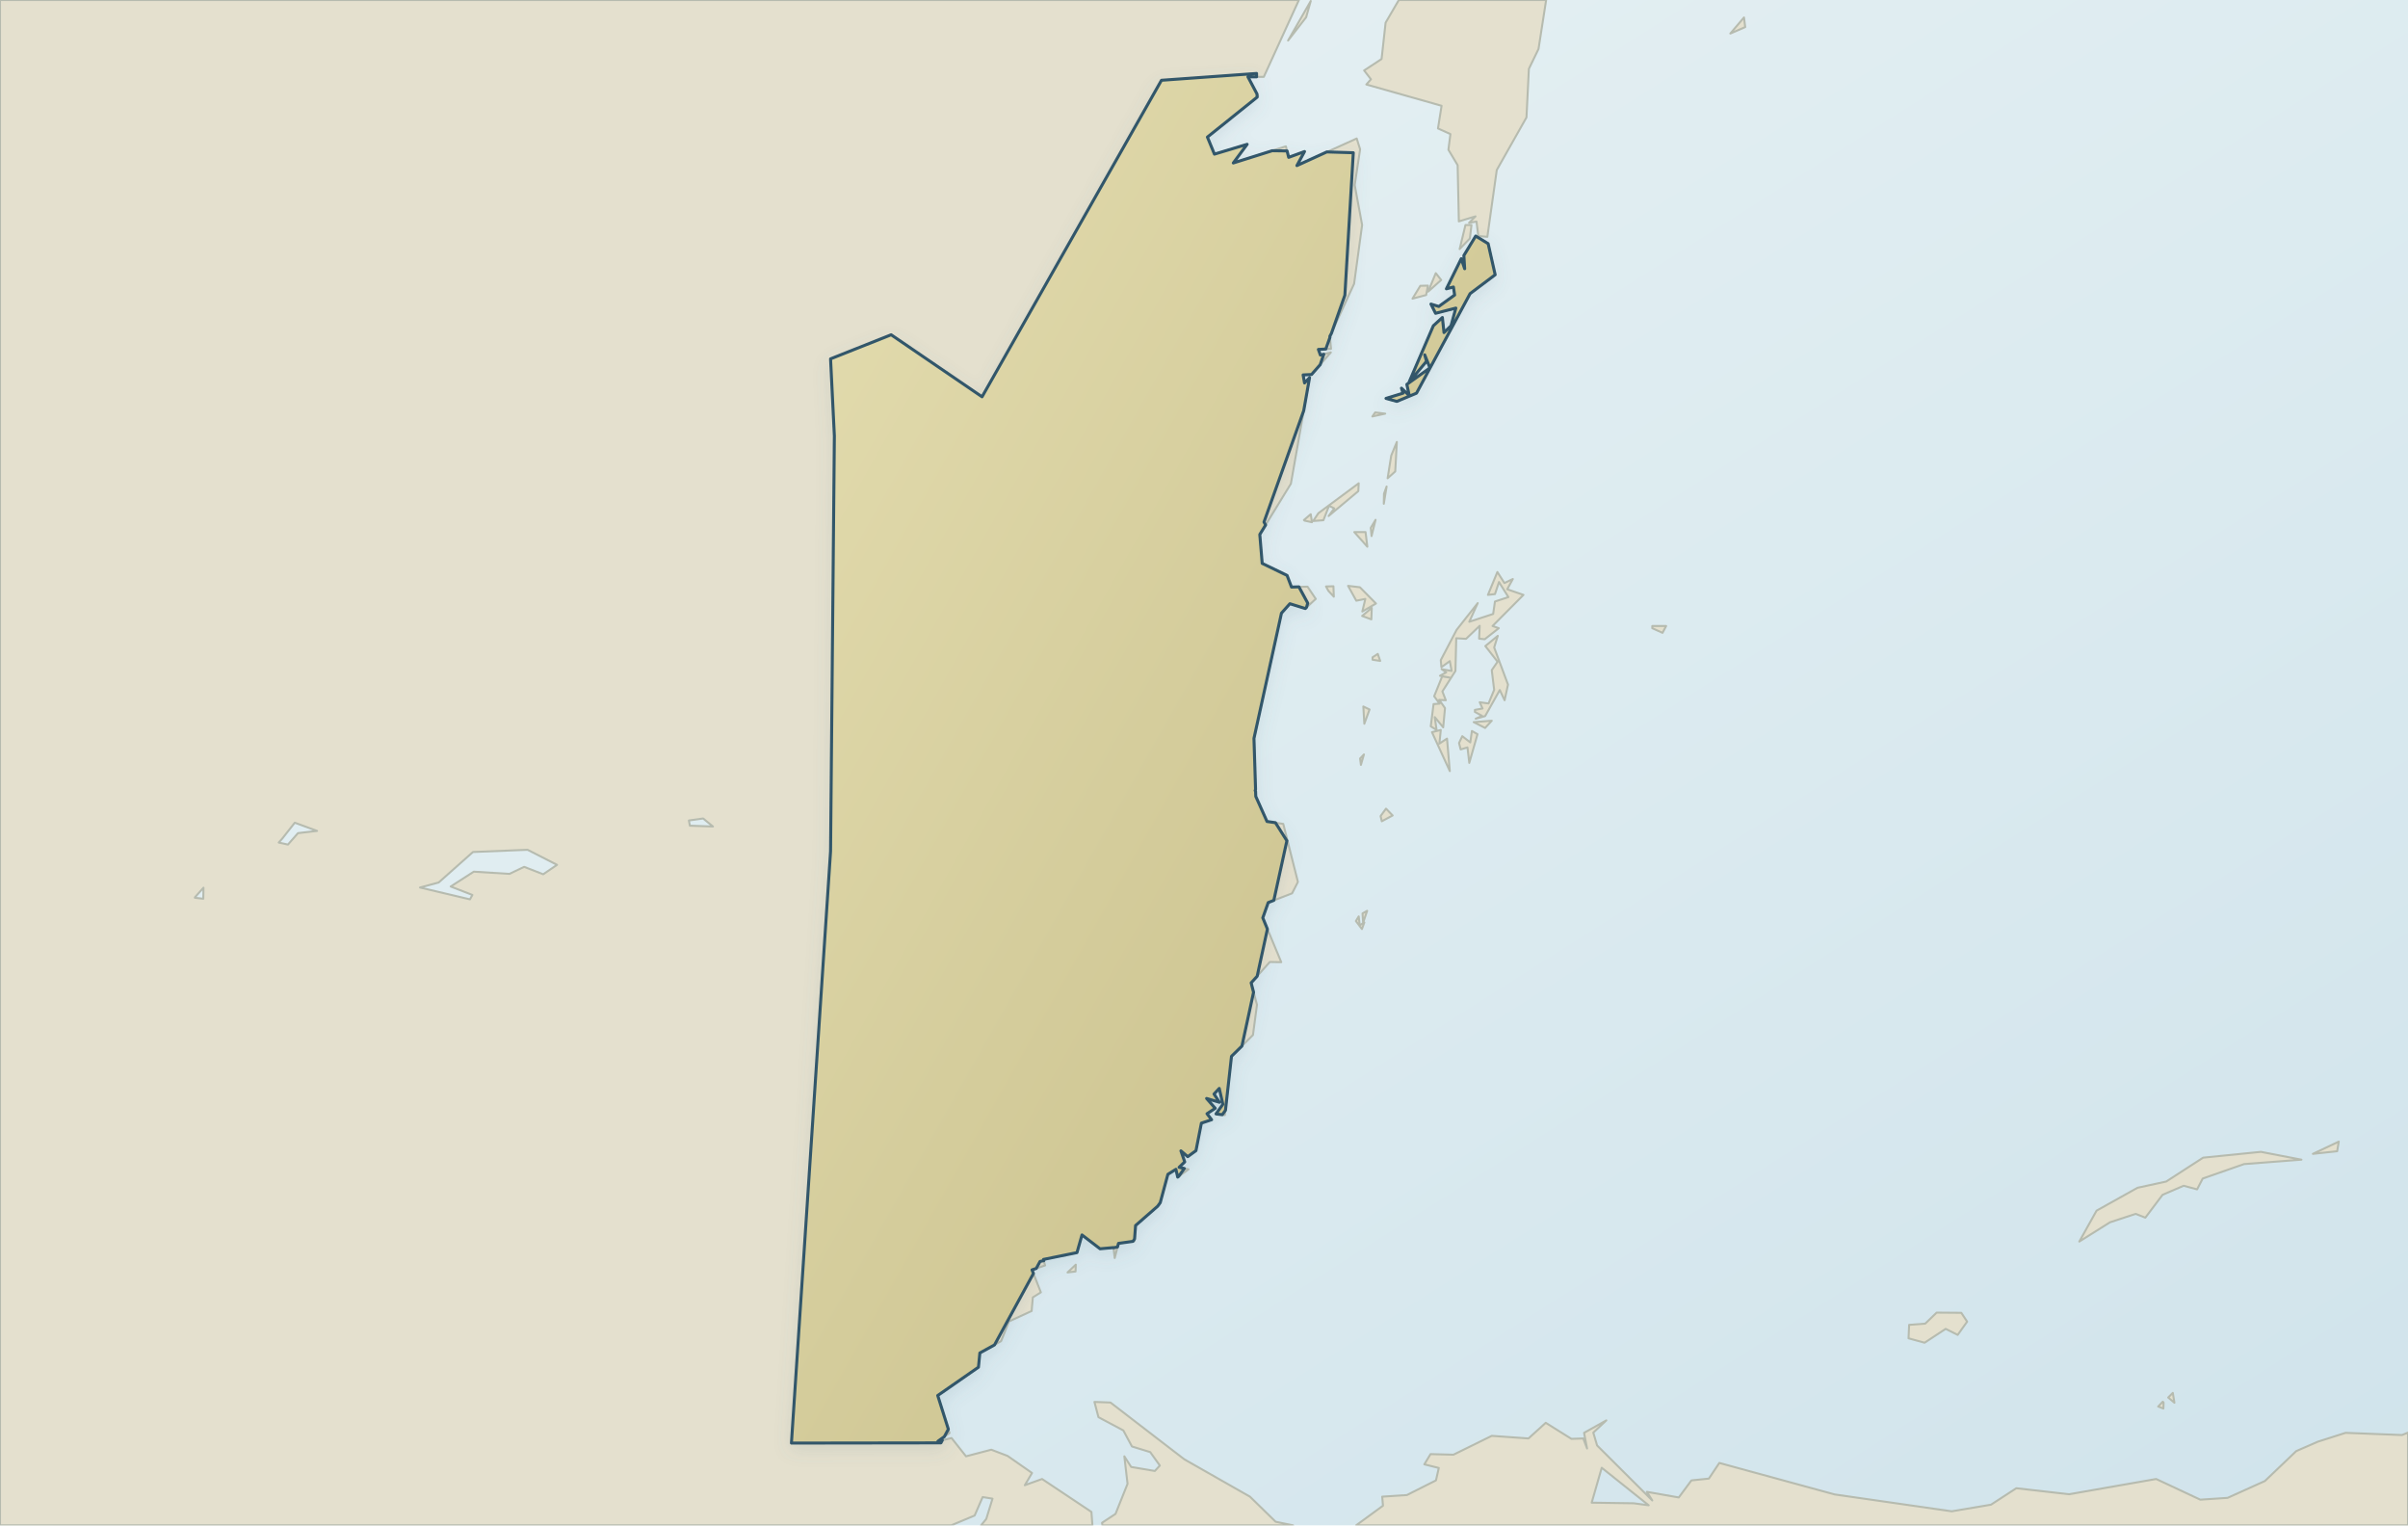
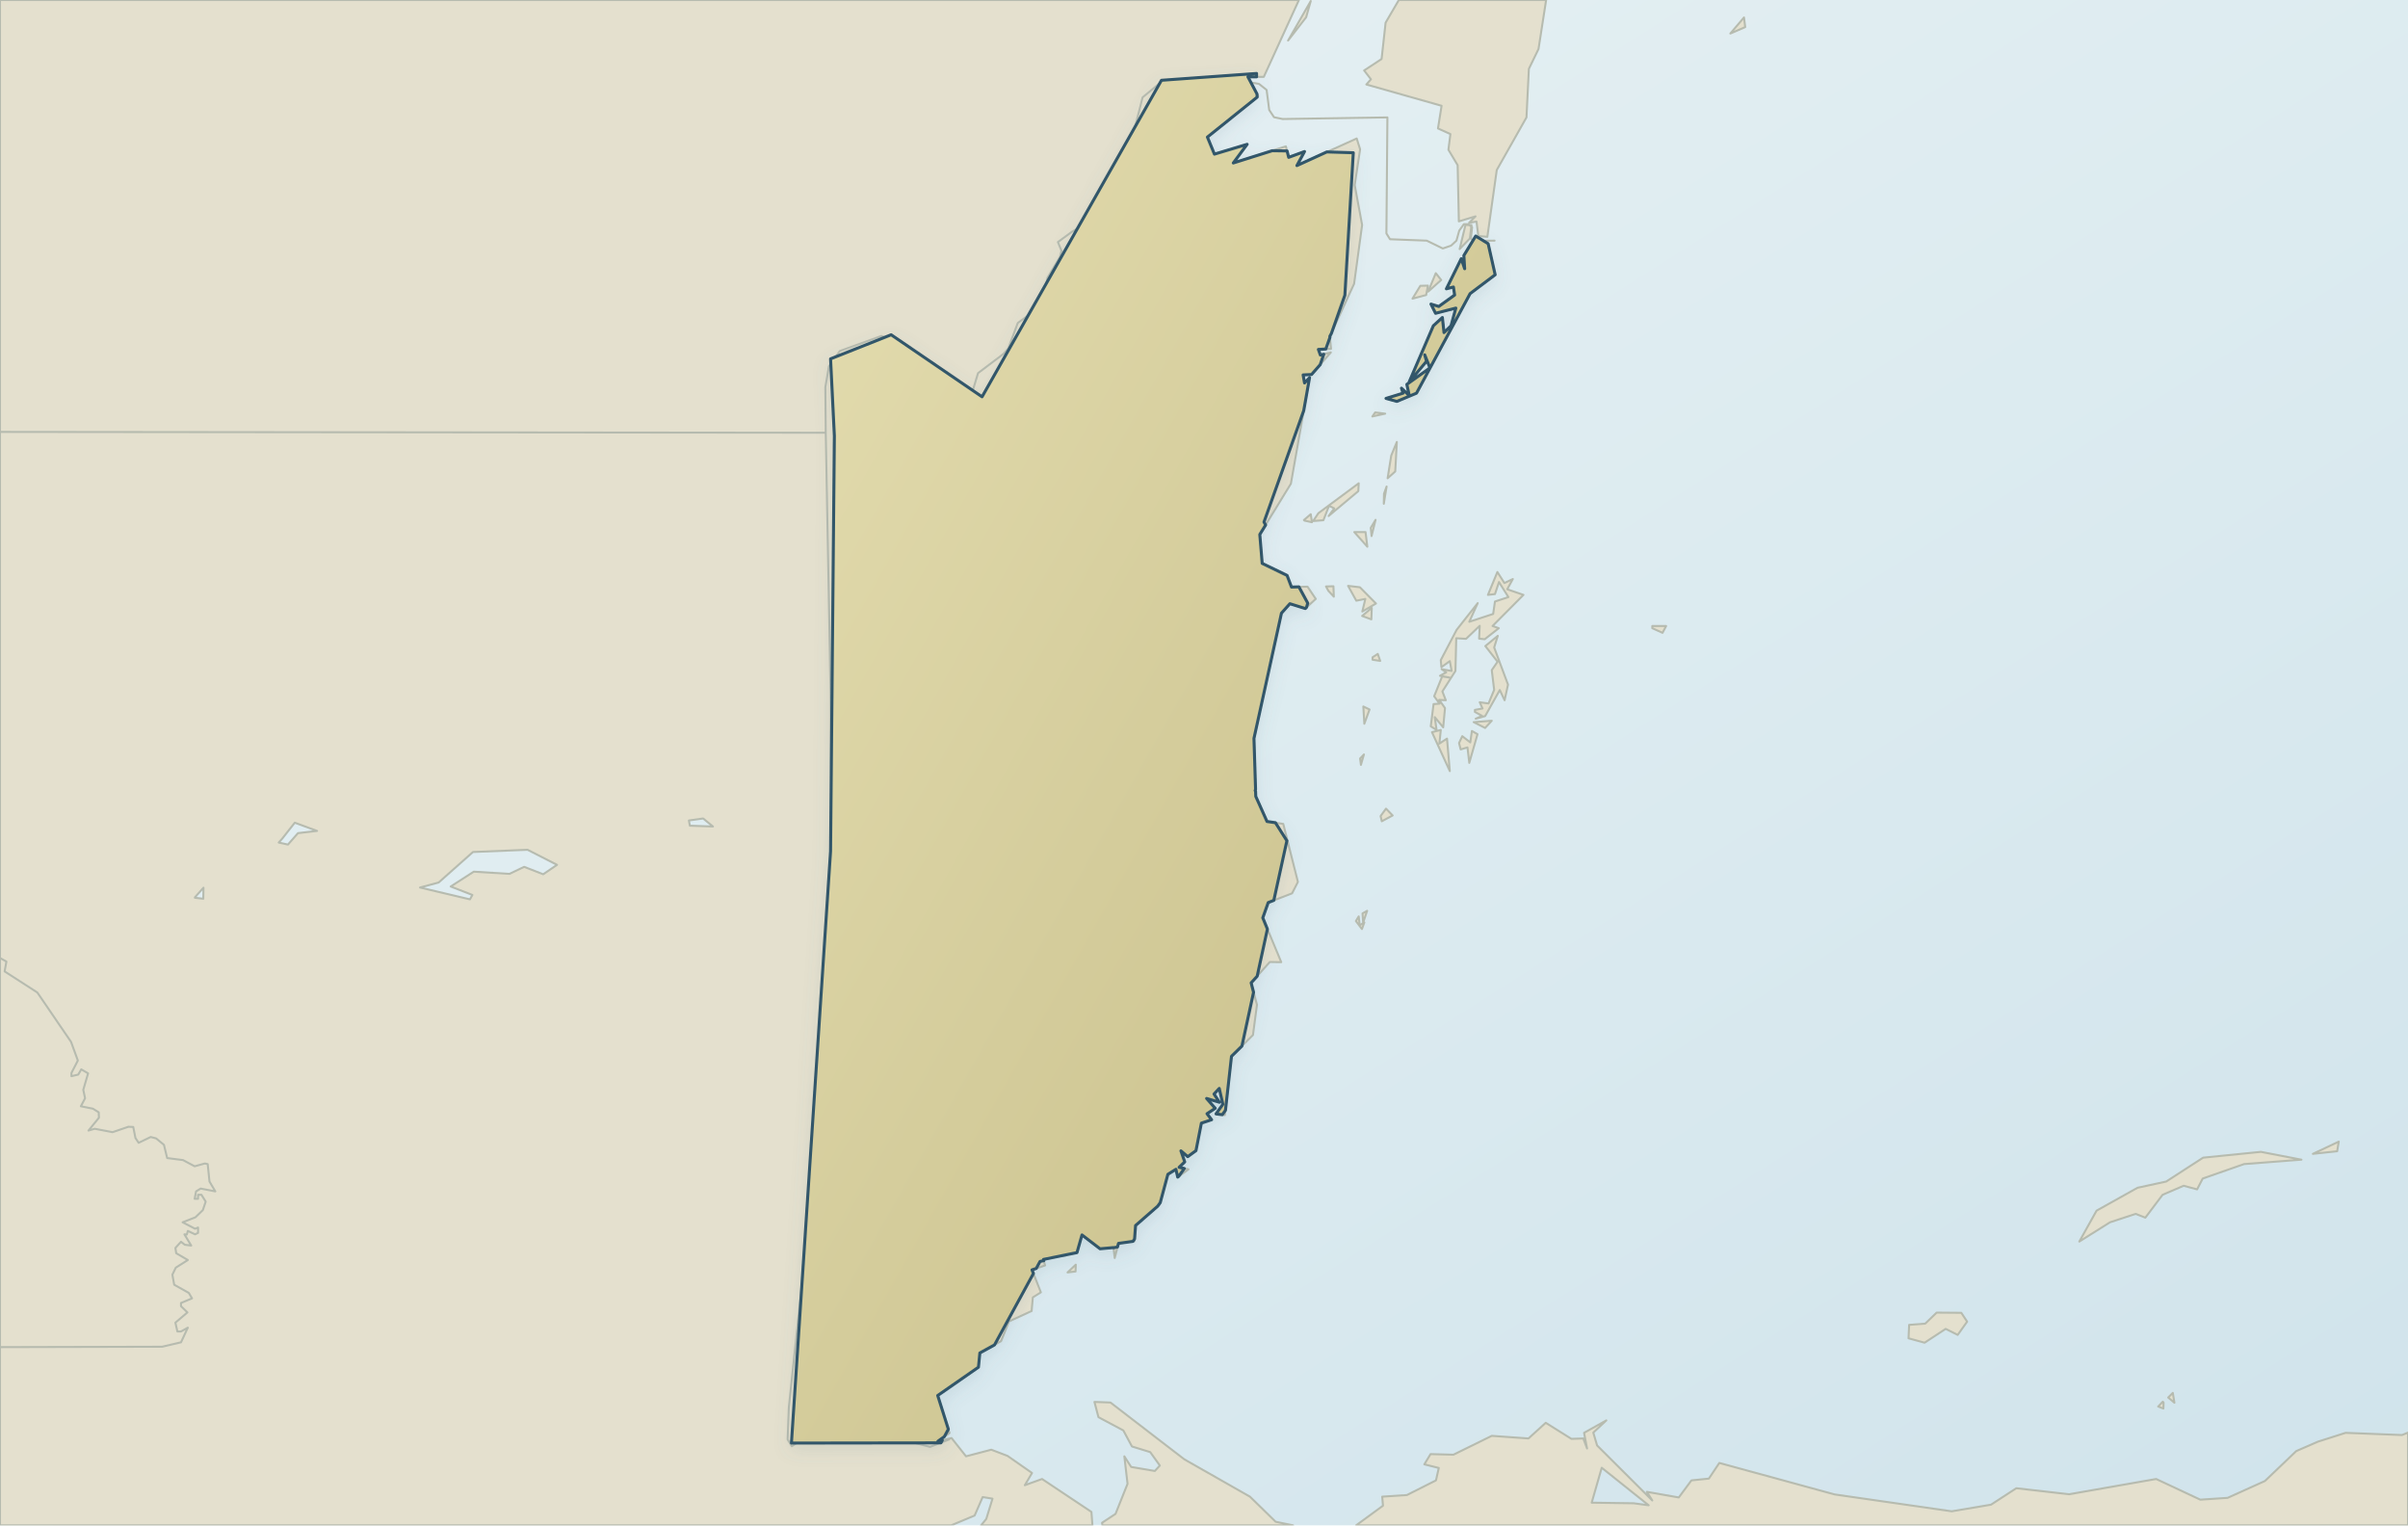
<svg xmlns="http://www.w3.org/2000/svg" viewBox="0 0 1200 760" role="img" aria-label="Map of Belize" data-map-style="journey-atlas-map-v3-clean-background" data-map-projection="local-equirectangular-fit-v1">
  <defs>
    <linearGradient id="sea" x1="0" y1="0" x2="1" y2="1">
      <stop offset="0" stop-color="#eaf2f4" />
      <stop offset=".55" stop-color="#dcebf0" />
      <stop offset="1" stop-color="#d0e3eb" />
    </linearGradient>
    <linearGradient id="land" x1=".12" y1=".08" x2=".88" y2=".92">
      <stop offset="0" stop-color="#e2dbad" />
      <stop offset=".52" stop-color="#d4cc9b" />
      <stop offset="1" stop-color="#c8bf8a" />
    </linearGradient>
    <filter id="shadow" x="-10%" y="-10%" width="120%" height="120%">
      <feGaussianBlur in="SourceAlpha" stdDeviation="4" result="b" />
      <feOffset in="b" dy="3" result="o" />
      <feColorMatrix in="o" type="matrix" values="0 0 0 0 .12 0 0 0 0 .22 0 0 0 0 .28 0 0 0 .14 0" />
      <feBlend in="SourceGraphic" mode="normal" />
    </filter>
    <clipPath id="map-context-target-negative" clipPathUnits="userSpaceOnUse">
      <path d="M 0,0 L 1200,0 L 1200,760 L 0,760 Z M 413.9,178.8 L 444.1,166.8 L 489.4,197.7 L 578.8,40 L 626.2,36.6 L 626.2,38.3 L 621.9,38.3 L 626.4,46.8 L 626.5,48.4 L 601.7,68.3 L 605.2,76.8 L 621.5,71.9 L 614.6,81.2 L 634,75.1 L 641.4,75.2 L 642.2,78.4 L 650.1,75.5 L 646.3,82.5 L 661.2,75.7 L 674.4,76.1 L 670.2,147.1 L 663.5,166.1 L 662.7,167.6 L 662.8,168 L 660.7,173.9 L 657,174.1 L 658,176.9 L 659.7,176.5 L 657.9,181.7 L 653.6,186.6 L 649.4,186.8 L 650.1,190.8 L 652.6,188.2 L 649.7,204.6 L 629.9,260.1 L 630.7,261.6 L 627.8,266.3 L 629,280.7 L 641.4,286.7 L 643.6,292.5 L 647.3,292.4 L 651.7,300.5 L 651.1,302.6 L 650.5,303.2 L 642.8,300.8 L 638.6,305.5 L 624.9,367.9 L 625.7,393.3 L 625.5,393.9 L 625.7,394.2 L 625.8,396.8 L 631.4,409.3 L 635.6,409.9 L 641.3,418.9 L 634.8,448.6 L 632,449.7 L 629.3,457.3 L 631.6,462.9 L 626.5,486.4 L 623.5,489.7 L 624.7,494.4 L 618.9,521.2 L 613.7,526.3 L 610.7,553.2 L 609.1,555.4 L 606,555 L 609.4,550.2 L 607.6,542.3 L 605,545.1 L 607.7,549.2 L 601.3,547.3 L 605.6,552.2 L 601.5,554.9 L 603.8,557.9 L 598.7,559.6 L 596,573.3 L 591.9,576.3 L 588.5,573.4 L 590.4,578.9 L 587.6,581.6 L 590.2,582.2 L 587.4,586.1 L 586.9,586.5 L 586,582.6 L 582,585.1 L 578.2,599.2 L 576.9,601 L 565.9,610.6 L 565.4,617.3 L 564.6,618.5 L 557.4,619.5 L 556.9,621.3 L 554.9,621.7 L 554.9,621.6 L 548.2,622.2 L 539.2,615.3 L 536.7,624.1 L 520,627.5 L 520.2,628.1 L 518.3,628.5 L 516.4,632 L 514.3,632.7 L 515,634.5 L 495.6,670.1 L 488.3,674.1 L 487.6,681.2 L 467.3,695.3 L 472.6,712.1 L 470.6,715.8 L 467.4,718.1 L 469.6,717.6 L 468.9,718.9 L 394.4,719 L 413.9,424.2 L 415.8,217.2 L 413.9,178.8 Z M 701.1,191.6 L 701.1,191.5 L 712.6,183.3 L 710,176.8 L 710.9,180 L 702.2,190.4 L 714.3,162.3 L 718.8,158.2 L 719.6,165.7 L 723.1,162.3 L 725.5,153.5 L 715.4,156.1 L 713.1,151.5 L 717,152.7 L 724.9,147 L 724.3,143 L 720.8,143.9 L 728.2,128.9 L 729.9,133.9 L 729.5,127.3 L 735.4,117.6 L 741.6,121.4 L 745.1,136.9 L 732.6,146.3 L 705.9,195.9 L 696.1,200 L 690.7,198.5 L 699.2,195.9 L 698.4,193.4 L 702.3,197.1 L 701.1,191.6 Z" fill-rule="evenodd" clip-rule="evenodd" />
    </clipPath>
  </defs>
  <rect width="1200" height="760" fill="url(#sea)" />
  <g id="geographic-context" clip-path="url(#map-context-target-negative)">
    <path d="M 578.0,730.2 L 573.2,723.5 L 564.1,720.7 L 559.8,712.7 L 547.4,706.1 L 545.4,698.5 L 553.4,698.8 L 590.2,727.1 L 622.9,745.7 L 635.7,758.2 L 644.4,760.0 L 549.4,760.0 L 549.2,758.7 L 555.9,754.3 L 561.9,739.3 L 560.3,725.6 L 563.7,730.9 L 575.5,732.9 L 578.0,730.2 Z M 536.0,633.5 L 532.0,634.0 L 536.1,630.1 L 536.0,633.5 Z M 675.7,458.9 L 677.1,456.6 L 677.6,461.0 L 679.9,459.6 L 678.7,462.9 L 675.7,458.9 Z M 679.3,459.7 L 679.0,455.1 L 681.3,453.8 L 679.3,459.7 Z M 690.7,402.9 L 694.0,406.3 L 688.6,409.2 L 688.0,406.6 L 690.7,402.9 Z M 614.6,81.2 L 640.8,72.9 L 642.2,78.4 L 650.1,75.5 L 646.3,82.5 L 676.1,69.0 L 677.8,74.4 L 675.1,92.2 L 678.8,112.1 L 674.8,141.4 L 662.7,167.6 L 663.3,173.8 L 657.0,174.1 L 658.0,176.9 L 663.2,175.6 L 653.6,186.6 L 649.4,186.8 L 650.1,190.8 L 652.6,188.2 L 643.3,241.0 L 627.8,266.3 L 629.0,280.7 L 641.4,286.7 L 643.6,292.5 L 651.6,292.3 L 655.7,298.4 L 650.5,303.2 L 642.8,300.8 L 638.6,305.5 L 624.9,367.9 L 625.8,396.8 L 631.4,409.3 L 639.5,410.5 L 646.8,439.4 L 643.9,445.1 L 632.0,449.7 L 629.3,457.3 L 638.5,479.4 L 632.8,479.3 L 623.5,489.7 L 626.4,500.6 L 624.4,515.7 L 613.7,526.3 L 610.4,555.6 L 606.0,555.0 L 609.4,550.2 L 607.6,542.3 L 605.0,545.1 L 607.7,549.2 L 601.3,547.3 L 605.6,552.2 L 601.5,554.9 L 603.8,557.9 L 598.7,559.6 L 596.0,573.3 L 591.9,576.3 L 588.5,573.4 L 590.4,578.9 L 587.6,581.6 L 592.3,582.6 L 586.9,586.5 L 586.0,582.6 L 582.0,585.1 L 577.9,600.1 L 565.9,610.6 L 565.3,618.4 L 557.4,619.5 L 555.5,626.8 L 554.9,621.6 L 548.2,622.2 L 539.2,615.3 L 536.7,624.1 L 520.0,627.5 L 520.8,630.5 L 514.3,632.7 L 518.7,643.9 L 514.7,646.4 L 514.1,653.2 L 502.8,658.4 L 498.9,668.2 L 488.3,674.1 L 487.6,681.2 L 467.3,695.3 L 473.2,714.0 L 467.4,718.1 L 474.2,716.5 L 481.4,725.6 L 494.0,722.3 L 502.1,725.4 L 514.3,733.9 L 510.7,740.0 L 519.3,736.9 L 543.9,753.3 L 544.4,760.0 L 488.9,760.0 L 491.5,756.8 L 494.6,746.7 L 489.7,745.9 L 485.7,755.1 L 474.0,760.0 L 0.0,760.0 L 0.0,0.0 L 647.3,0.0 L 629.8,38.3 L 621.9,38.3 L 627.0,47.9 L 601.7,68.3 L 605.2,76.8 L 621.5,71.9 L 614.6,81.2 Z M 101.4,442.3 L 97.2,447.0 L 97.1,447.3 L 101.3,447.8 L 101.4,442.3 Z M 235.7,424.5 L 218.6,439.7 L 209.3,442.2 L 234.2,448.1 L 235.4,445.9 L 224.6,441.7 L 236.1,434.3 L 253.9,435.4 L 261.2,431.9 L 270.7,435.6 L 277.6,430.9 L 262.9,423.4 L 235.7,424.5 Z M 146.9,409.9 L 140.6,417.9 L 138.9,419.8 L 143.5,420.8 L 148.5,415.1 L 158.0,414.0 L 146.9,409.9 Z M 350.4,407.8 L 343.3,408.8 L 343.8,411.4 L 355.3,411.8 L 350.4,407.8 Z M 613.7,367.8 L 616.3,374.8 L 621.3,378.6 L 621.4,353.0 L 619.7,361.4 L 615.8,355.7 L 609.6,356.9 L 612.7,360.1 L 609.3,361.7 L 617.0,364.8 L 613.7,367.8 Z M 617.5,327.0 L 616.9,342.8 L 622.3,346.4 L 625.8,344.5 L 626.6,322.6 L 617.5,327.0 Z M 678.2,381.1 L 677.8,377.9 L 679.7,375.9 L 678.2,381.1 Z M 679.4,352.0 L 682.5,353.5 L 679.9,360.6 L 679.4,352.0 Z M 684.0,328.7 L 684.0,327.5 L 686.6,325.8 L 687.8,329.3 L 684.0,328.7 Z M 683.4,308.6 L 678.8,306.9 L 683.6,302.9 L 683.4,308.6 Z M 675.9,299.3 L 671.8,291.9 L 677.7,292.6 L 685.7,300.7 L 678.9,304.7 L 680.4,298.4 L 675.9,299.3 Z M 660.8,292.2 L 664.5,292.1 L 664.7,297.3 L 662.0,294.4 L 660.8,292.2 Z M 681.4,272.4 L 674.9,265.1 L 680.5,265.1 L 681.4,272.4 Z M 683.5,267.1 L 683.1,263.0 L 685.5,259.0 L 683.5,267.1 Z M 653.8,260.2 L 650.1,259.4 L 649.8,259.1 L 653.2,256.2 L 653.8,260.2 Z M 659.5,259.2 L 654.4,259.6 L 657.0,255.7 L 677.1,240.8 L 676.9,244.7 L 662.1,257.1 L 664.9,253.3 L 662.3,252.0 L 659.5,259.2 Z M 689.6,251.0 L 689.7,246.0 L 691.0,242.4 L 689.6,251.0 Z M 683.9,207.5 L 685.3,205.5 L 690.3,206.1 L 683.9,207.5 Z M 653.2,0.5 L 650.9,8.6 L 641.9,20.2 L 653.2,0.5 Z M 712.9,724.5 L 724.3,724.8 L 743.4,715.4 L 761.7,716.7 L 770.3,708.9 L 783.1,716.9 L 789.0,716.7 L 790.9,721.7 L 789.4,713.9 L 800.5,707.7 L 794.0,713.8 L 795.9,720.2 L 823.4,747.6 L 820.7,743.3 L 836.6,746.1 L 842.9,737.6 L 851.6,736.7 L 856.8,728.9 L 914.3,744.6 L 972.6,753.0 L 992.2,749.7 L 1004.8,741.5 L 1031.1,744.5 L 1074.5,736.9 L 1096.5,747.2 L 1110.1,746.3 L 1128.7,737.9 L 1144.3,723.0 L 1155.1,718.3 L 1168.9,713.9 L 1197.0,715.0 L 1200.0,713.8 L 1200.0,760.0 L 675.8,760.0 L 689.2,750.2 L 688.8,745.7 L 701.1,744.9 L 715.6,737.6 L 717.0,731.4 L 709.8,729.6 L 712.9,724.5 Z M 793.2,748.7 L 814.1,749.0 L 821.6,750.0 L 798.2,731.3 L 793.2,748.7 Z M 1075.5,700.8 L 1077.8,698.4 L 1078.2,698.8 L 1078.1,701.8 L 1075.5,700.8 Z M 1080.5,696.3 L 1082.8,694.0 L 1083.6,698.9 L 1080.5,696.3 Z M 951.1,666.8 L 951.4,660.1 L 959.4,659.5 L 965.1,654.0 L 977.4,654.1 L 980.3,658.5 L 975.6,665.1 L 969.6,662.1 L 959.1,669.0 L 951.1,666.8 Z M 1051.5,609.0 L 1036.2,618.6 L 1044.8,603.2 L 1065.2,591.8 L 1079.5,588.7 L 1097.9,576.8 L 1126.7,573.9 L 1146.9,577.8 L 1118.3,580.0 L 1097.7,587.2 L 1094.9,592.6 L 1088.2,590.8 L 1077.7,595.3 L 1069.1,606.7 L 1064.3,604.8 L 1051.5,609.0 Z M 1152.6,574.9 L 1165.5,568.8 L 1164.7,573.6 L 1152.6,574.9 Z M 713.6,364.8 L 718.0,363.7 L 717.3,370.5 L 721.1,368.0 L 722.5,384.2 L 713.6,364.8 Z M 727.9,373.4 L 727.1,370.2 L 728.7,366.8 L 732.7,369.9 L 733.5,364.2 L 736.3,365.8 L 732.2,380.1 L 731.3,372.4 L 727.9,373.4 Z M 740.1,362.7 L 734.4,359.8 L 743.4,359.1 L 740.1,362.7 Z M 746.3,329.7 L 740.2,321.9 L 746.4,316.8 L 744.6,322.6 L 751.5,341.1 L 749.8,348.9 L 747.4,343.8 L 740.1,356.8 L 735.4,358.1 L 738.6,356.7 L 735.0,354.7 L 735.0,353.7 L 738.8,353.0 L 737.4,349.9 L 741.8,350.5 L 744.6,343.7 L 743.4,333.9 L 746.3,329.7 Z M 717.6,336.7 L 720.7,335.0 L 718.4,333.4 L 723.4,334.3 L 722.5,329.4 L 718.3,332.4 L 718.0,328.9 L 725.9,313.8 L 736.4,300.5 L 732.2,309.8 L 744.1,305.9 L 745.0,299.7 L 751.7,297.5 L 747.0,290.0 L 745.0,296.0 L 741.5,296.4 L 746.2,285.0 L 749.7,290.5 L 753.9,288.5 L 751.1,293.6 L 759.2,296.4 L 743.8,311.9 L 746.9,313.0 L 739.9,318.5 L 737.1,318.2 L 737.4,311.8 L 730.6,318.3 L 725.7,318.0 L 725.3,334.3 L 718.8,344.5 L 720.5,348.9 L 717.2,348.7 L 720.1,352.8 L 719.2,362.4 L 715.0,357.3 L 715.9,363.7 L 713.0,361.9 L 714.4,350.8 L 717.4,350.6 L 714.7,346.9 L 718.7,337.0 L 722.4,337.6 L 717.6,336.7 Z M 828.5,315.3 L 823.4,313.0 L 823.4,311.9 L 830.3,311.9 L 828.5,315.3 Z M 695.3,234.9 L 691.5,238.3 L 693.3,227.0 L 696.1,220.2 L 695.3,234.9 Z M 719.6,165.7 L 723.1,162.3 L 725.5,153.5 L 715.4,156.1 L 713.1,151.5 L 717.0,152.7 L 724.9,147.0 L 724.3,143.0 L 720.8,143.9 L 728.2,128.9 L 729.9,133.9 L 729.5,127.3 L 735.4,117.6 L 741.6,121.4 L 745.1,136.9 L 732.6,146.3 L 705.9,195.9 L 696.1,200.0 L 690.7,198.5 L 699.2,195.9 L 698.4,193.4 L 702.3,197.1 L 701.1,191.6 L 712.6,183.3 L 710.0,176.8 L 710.9,180.0 L 702.2,190.4 L 714.3,162.3 L 718.8,158.2 L 719.6,165.7 Z M 703.9,148.8 L 707.8,142.4 L 711.6,142.3 L 710.7,147.0 L 703.9,148.8 Z M 715.5,136.1 L 718.2,139.5 L 711.7,145.3 L 715.5,136.1 Z M 733.3,112.1 L 732.5,118.8 L 727.4,124.1 L 730.3,112.1 L 733.3,112.1 Z M 732.1,111.0 L 735.3,107.8 L 727.0,110.3 L 726.4,82.3 L 721.8,74.6 L 722.8,66.8 L 716.6,64.0 L 718.4,52.7 L 680.9,42.1 L 683.2,39.5 L 679.8,35.1 L 688.5,29.4 L 690.5,11.3 L 697.1,0.0 L 770.5,0.0 L 766.7,24.4 L 761.9,34.3 L 760.7,58.5 L 745.9,84.7 L 741.2,118.0 L 736.7,117.6 L 735.8,110.4 L 732.1,111.0 Z M 869.1,8.7 L 869.7,13.5 L 862.3,16.7 L 869.1,8.7 Z" fill="#e4e0ce" fill-rule="evenodd" stroke="#b6bbaf" stroke-width="1" stroke-linejoin="round" />
  </g>
+   <g id="context-national-borders" fill="none" stroke="#b6bbaf" stroke-width="1" stroke-linejoin="round" stroke-linecap="round" aria-hidden="true">
+     <path d="M625.2,41.4 627.4,41.8 631.2,44.8 632.5,54.8 634.9,58.4 639.2,59.3 691.4,58.5 690.9,116.3 692.7,119.2 711,119.9 719,123.8 723.1,122.4 725.8,119.9 727.2,114.9 729.5,111.7 731.7,111.7 733.6,113.2 733,118.9 734.3,120 744.8,119.9 M403.4,586.9 414.3,418.8 413.9,344.5 411.5,215.6 M597.9,39 603.5,42.9 M586.4,42.9 597.9,39 M579,40.6 586.4,42.9 M481.4,196.3 483.6,195.6 485.1,193.5 487.4,185.9 500.1,176.3 502.5,173.5 507.2,160.9 517.3,153.6 519.7,149.7 522,138.4 528.2,128 529,125 527.2,120.6 534.3,115.4 544.6,109.6 547.1,105.7 549.4,93.1 562.6,75.2 569.4,48.5 579,40.6 M623.8,41.2 625.2,41.4 M603.5,42.9 608.4,41.3 623.8,41.2 M439.2,167.4 444.6,169.2 456.6,180.4 459.6,180.7 M411.5,215.6 411.3,192.9 413.1,182.5 418.5,174.9 439.2,167.4 M462.4,180.1 464.8,180.6 468.2,187.9 481.4,196.3 M459.6,180.7 462.4,180.1 M0,215.2 411.5,215.6 M35.6,536.2 35.6,534.6 38.8,528.4 35.4,519.1 18.6,494.5 2.3,484 3.2,479.1 0,477.3 M44.1,563.3 49.3,556.9 49.2,554.2 46.3,552.4 40.3,551.2 42.4,547.2 41.5,543 43.9,534.8 40.5,532.8 M40.5,532.8 39,535.4 35.6,536.2 M69.1,569.4 67.5,567 66.4,561.5 64,561.4 M64,561.4 56.1,564.1 M56.1,564.1 47.2,562.4 M47.2,562.4 44.1,563.3 M97,581.1 91.2,578 83.3,577 81.7,570.4 77.8,567.2 75.1,566.5 M75.1,566.5 69.1,569.4 M107.3,593.6 104.4,588.7 103.5,580 102.1,579.7 M102.1,579.7 97,581.1 M100,592.2 107.3,593.6 M97,597.3 97.7,593.6 100,592.2 M97.2,612.2 91,609 97.4,606.5 101.1,602.9 102.5,598.7 100.4,595.3 M100.4,595.3 98.7,595.3 98.7,597.3 97,597.3 M97.2,615 98.7,614.3 98.7,611.6 M98.7,611.6 97.2,612.2 M93.6,613.3 97.2,615 M93.1,615.1 93.6,613.3 M91.9,615 93.1,615.1 M95.3,620.6 91.9,615 M90.2,618.7 92.1,620.2 95.3,620.6 M88.4,663.4 87.4,659 93.4,653.9 90.2,650.8 90.2,649.2 95.7,646.9 94.1,644.2 86.8,640.1 85.9,635.1 87.6,631.6 93.6,627.8 87.8,624.4 87.4,621.8 90.2,618.7 M0,671.2 80.8,671 90.2,668.8 93.6,661.5 M93.6,661.5 90.2,663.4 88.4,663.4 M394.6,720.6 392.5,717.2 393.1,701.3 399.5,640.9 403.4,586.9 M463.5,720.9 441.5,715.2 M441.5,715.2 433.5,715.2 426.4,716.4 M426.4,716.4 407.3,715.5 M407.3,715.5 397.5,718.6 394.6,720.6 M473,717.2 463.5,720.9" />
+   </g>
  <path d="M413.9,178.8 L444.1,166.8 L489.4,197.7 L578.8,40.0 L626.2,36.6 L626.2,38.3 L621.9,38.3 L626.4,46.8 L626.5,48.4 L601.7,68.3 L605.2,76.8 L621.5,71.9 L614.6,81.2 L634.0,75.1 L641.4,75.2 L642.2,78.4 L650.1,75.5 L646.3,82.5 L661.2,75.7 L674.4,76.1 L670.2,147.1 L663.5,166.1 L662.7,167.6 L662.8,168.0 L660.7,173.9 L657.0,174.1 L658.0,176.9 L659.7,176.5 L657.9,181.7 L653.6,186.6 L649.4,186.8 L650.1,190.8 L652.6,188.2 L649.7,204.6 L629.9,260.1 L630.7,261.6 L627.8,266.3 L629.0,280.7 L641.4,286.7 L643.6,292.5 L647.3,292.4 L651.7,300.5 L651.1,302.6 L650.5,303.2 L642.8,300.8 L638.6,305.5 L624.9,367.9 L625.7,393.3 L625.5,393.9 L625.7,394.2 L625.8,396.8 L631.4,409.3 L635.6,409.9 L641.3,418.9 L634.8,448.6 L632.0,449.7 L629.3,457.3 L631.6,462.9 L626.5,486.4 L623.5,489.7 L624.7,494.4 L618.9,521.2 L613.7,526.3 L610.7,553.2 L609.1,555.4 L606.0,555.0 L609.4,550.2 L607.6,542.3 L605.0,545.1 L607.7,549.2 L601.3,547.3 L605.6,552.2 L601.5,554.9 L603.8,557.9 L598.7,559.6 L596.0,573.3 L591.9,576.3 L588.5,573.4 L590.4,578.9 L587.6,581.6 L590.2,582.2 L587.4,586.1 L586.9,586.5 L586.0,582.6 L582.0,585.1 L578.2,599.2 L576.9,601.0 L565.9,610.6 L565.4,617.3 L564.6,618.5 L557.4,619.5 L556.9,621.3 L554.9,621.7 L554.9,621.6 L548.2,622.2 L539.2,615.3 L536.7,624.1 L520.0,627.5 L520.2,628.1 L518.3,628.5 L516.4,632.0 L514.3,632.7 L515.0,634.5 L495.6,670.1 L488.3,674.1 L487.6,681.2 L467.3,695.3 L472.6,712.1 L470.6,715.8 L467.4,718.1 L469.6,717.6 L468.9,718.9 L394.4,719.0 L413.9,424.2 L415.8,217.2 L413.9,178.8 Z M701.1,191.6 L701.1,191.5 L712.6,183.3 L710.0,176.8 L710.9,180.0 L702.2,190.4 L714.3,162.3 L718.8,158.2 L719.6,165.7 L723.1,162.3 L725.5,153.5 L715.4,156.1 L713.1,151.5 L717.0,152.7 L724.9,147.0 L724.3,143.0 L720.8,143.9 L728.2,128.9 L729.9,133.9 L729.5,127.3 L735.4,117.6 L741.6,121.4 L745.1,136.9 L732.6,146.3 L705.9,195.9 L696.1,200.0 L690.7,198.5 L699.2,195.9 L698.4,193.4 L702.3,197.1 L701.1,191.6 Z" fill="url(#land)" fill-rule="evenodd" stroke="#31576a" stroke-width="1.5" stroke-linejoin="round" stroke-linecap="round" filter="url(#shadow)" />
</svg>
